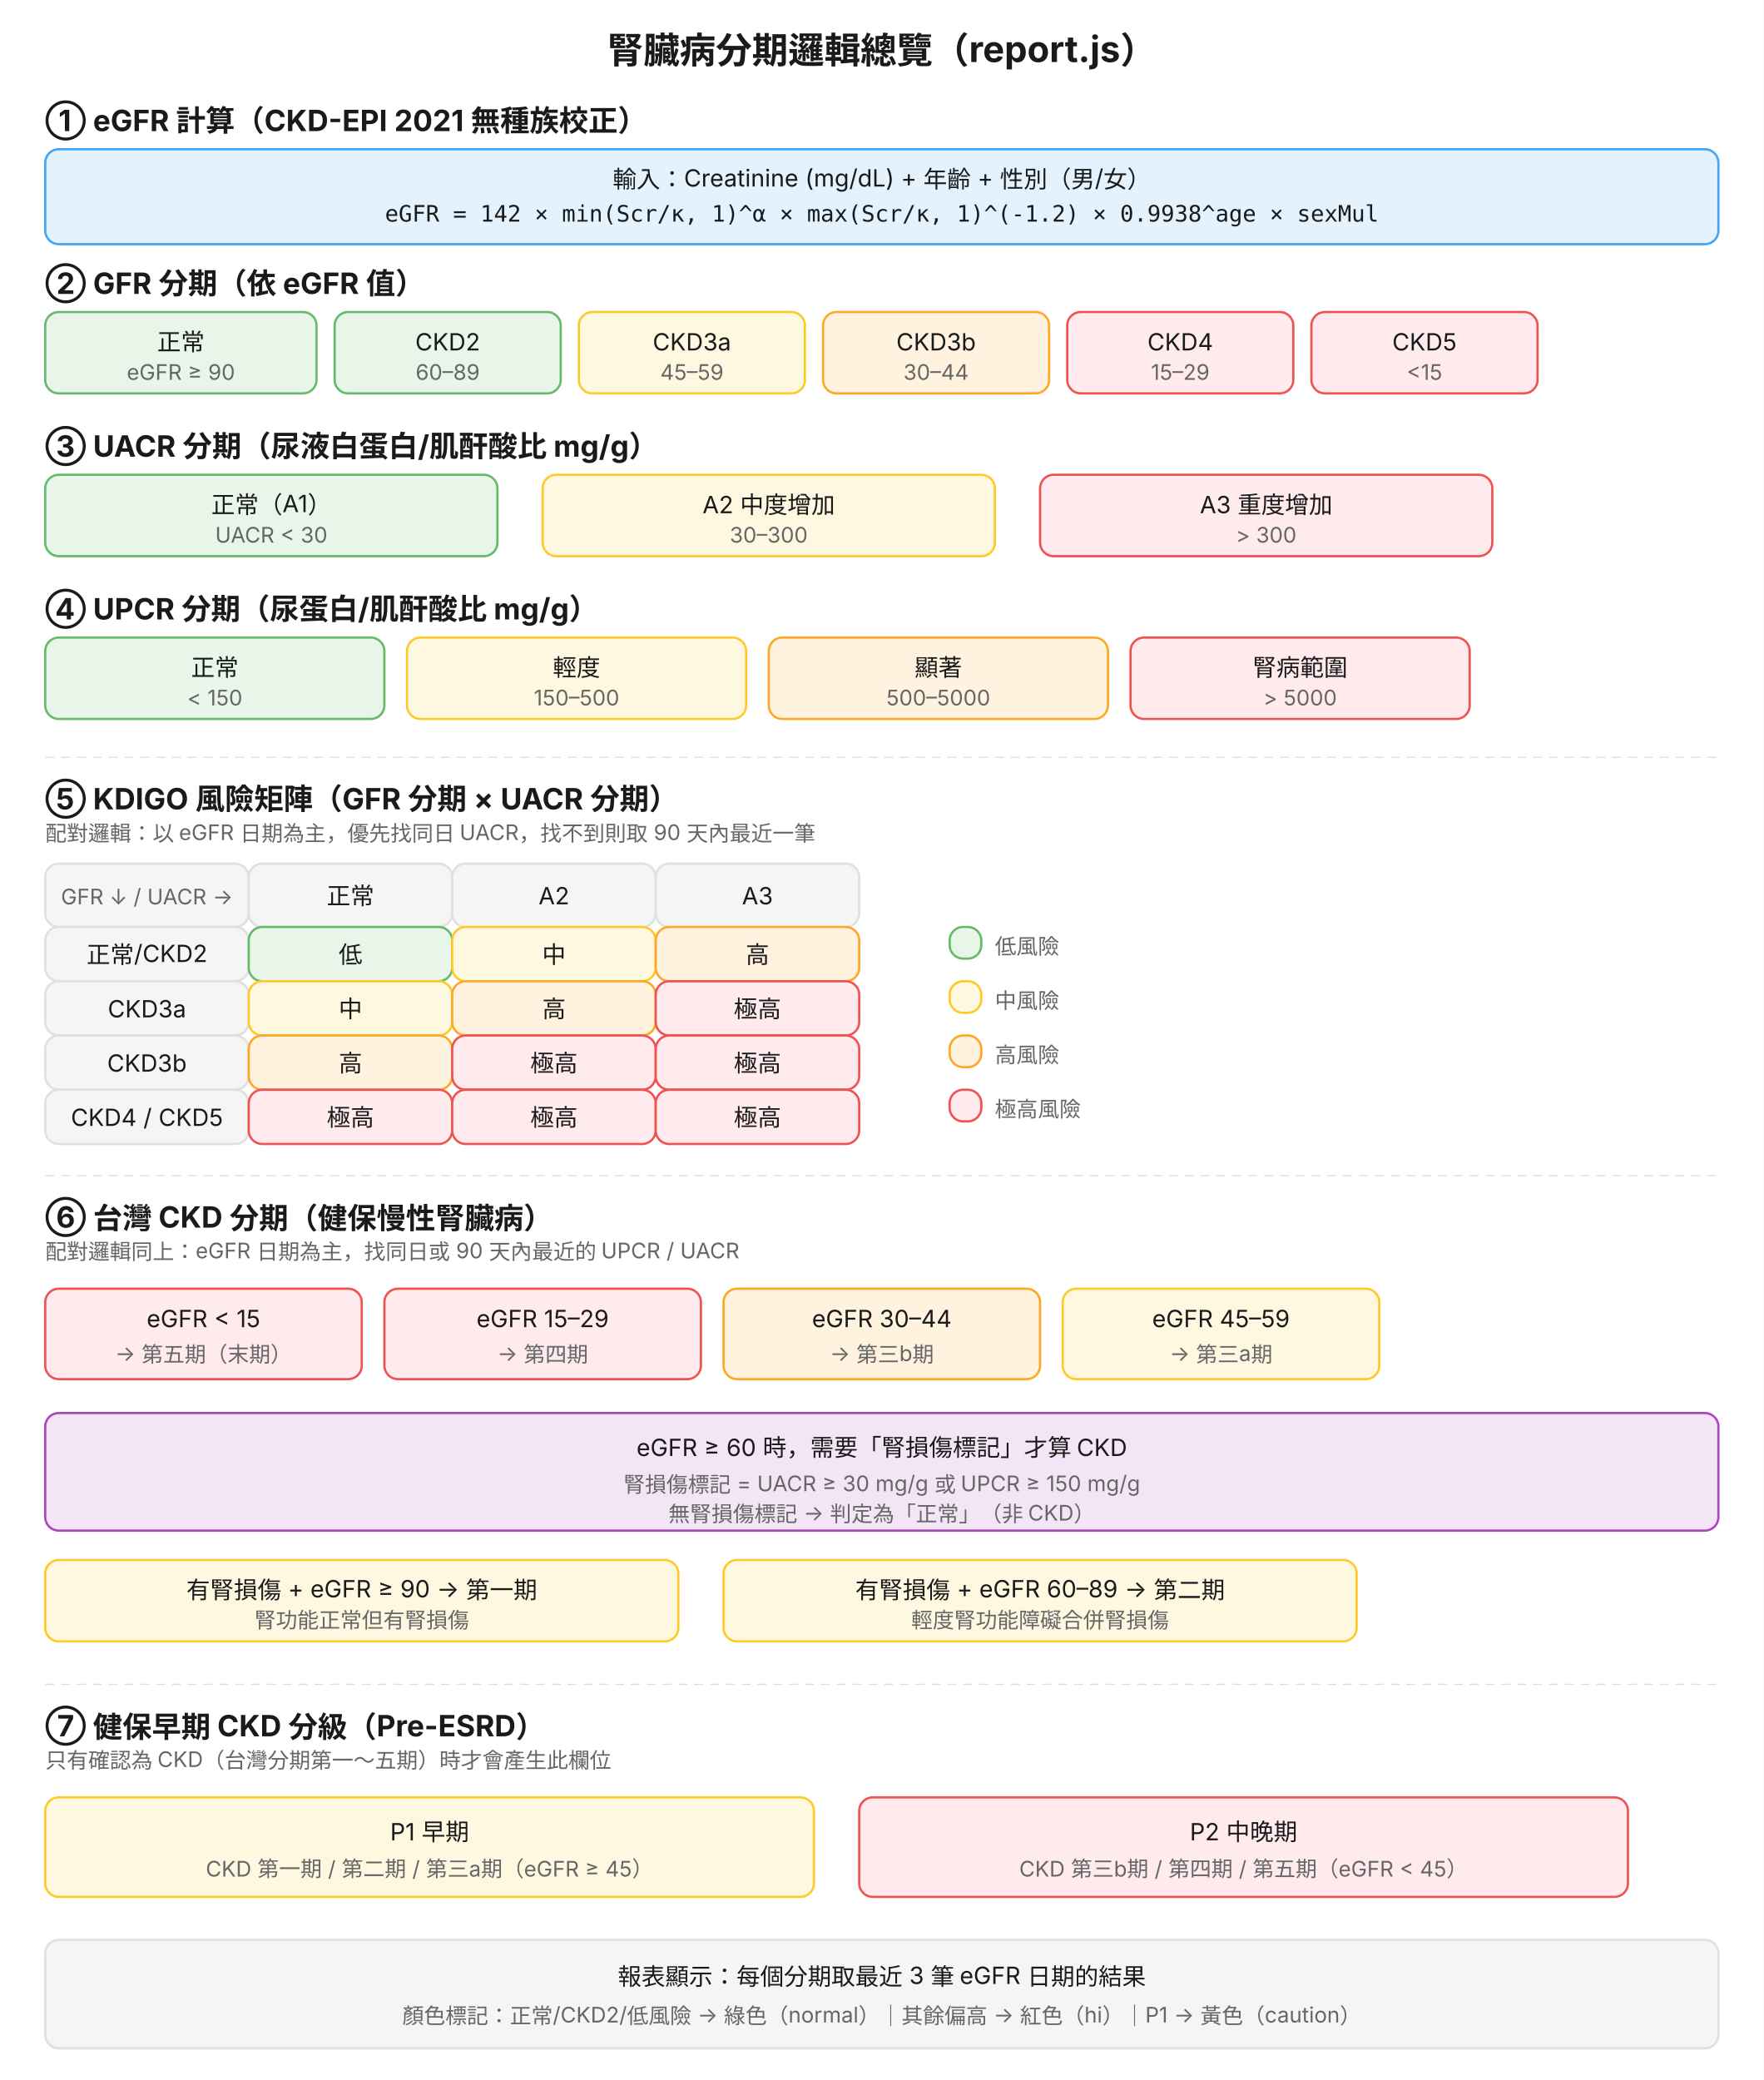
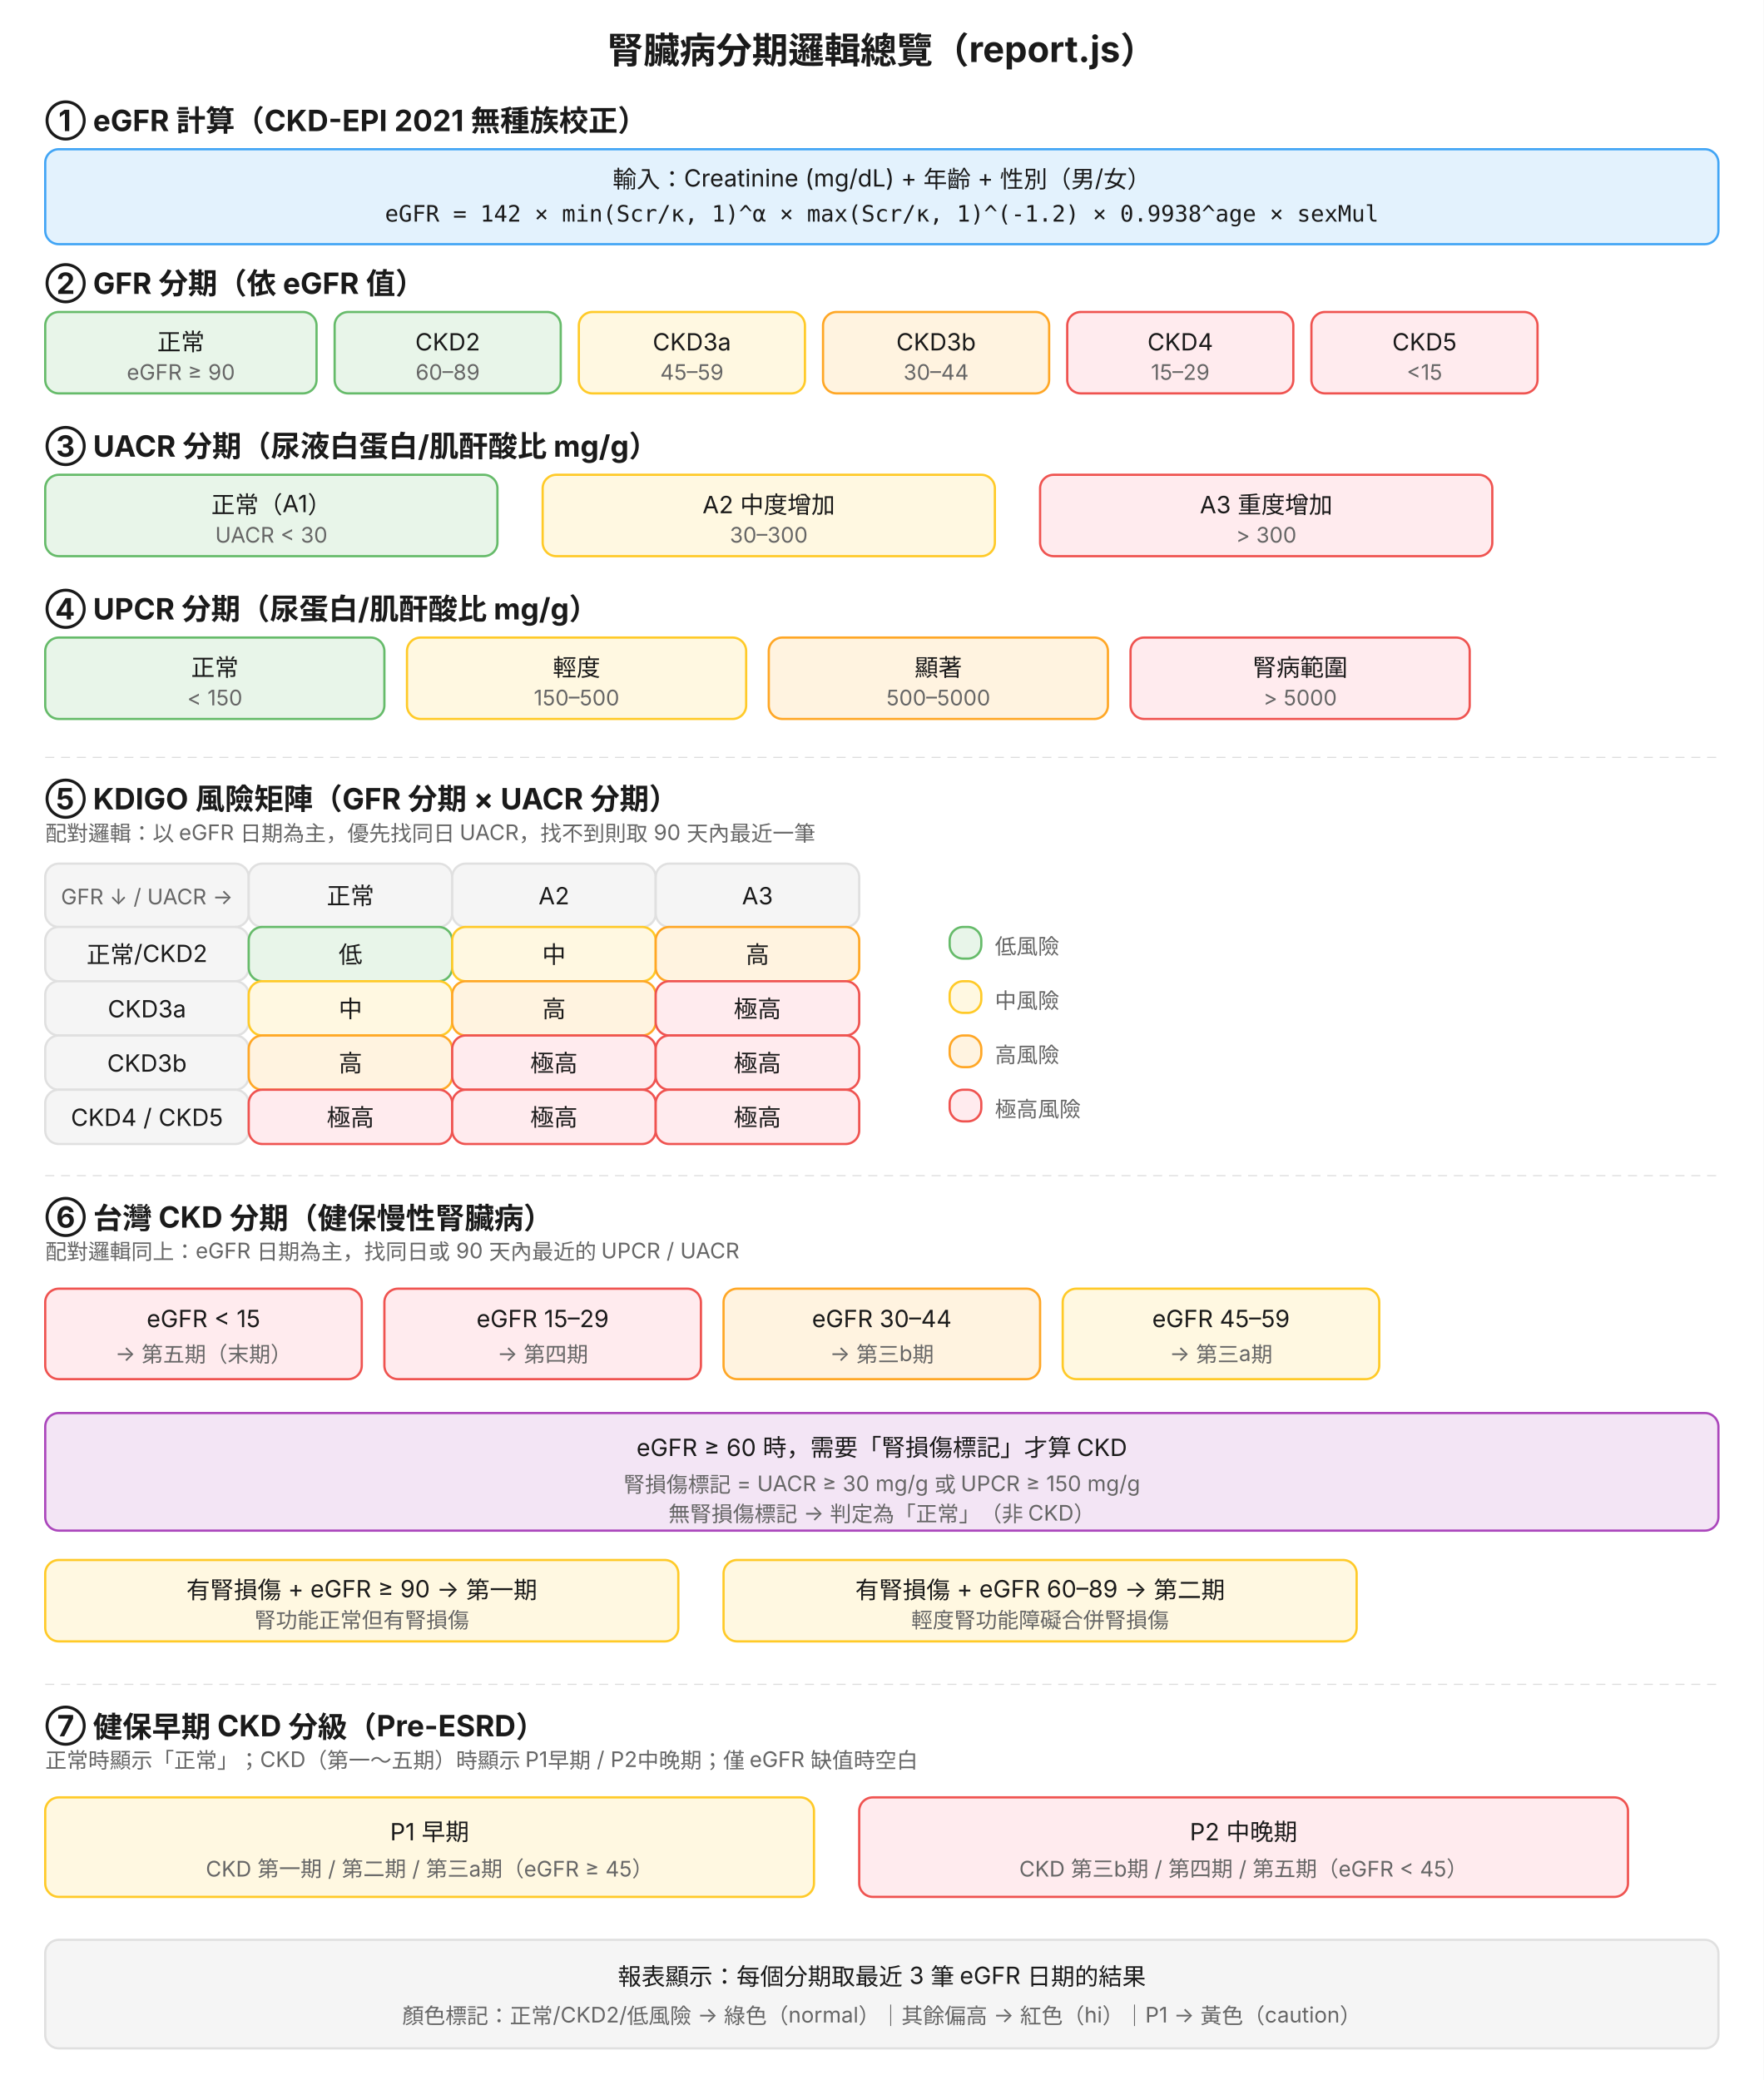
<svg xmlns="http://www.w3.org/2000/svg" viewBox="0 0 780 920" role="img" style="font-family: -apple-system, 'Microsoft JhengHei', sans-serif;">
  <style>
    .title { font-size: 16px; font-weight: 700; fill: #1a1a1a; }
    .section-title { font-size: 13px; font-weight: 700; fill: #1a1a1a; }
    .label { font-size: 10.5px; fill: #1a1a1a; }
    .sublabel { font-size: 9.5px; fill: #666; }
    .code { font-size: 10px; font-family: monospace; fill: #1a1a1a; }
    .box { rx: 6; fill: #f5f5f5; stroke: #e0e0e0; stroke-width: 1; }
    .box-green { fill: #e8f5e9; stroke: #66bb6a; }
    .box-yellow { fill: #fff8e1; stroke: #ffca28; }
    .box-orange { fill: #fff3e0; stroke: #ffa726; }
    .box-red { fill: #ffebee; stroke: #ef5350; }
    .box-blue { fill: #e3f2fd; stroke: #42a5f5; }
    .box-purple { fill: #f3e5f5; stroke: #ab47bc; }
    .divider { stroke: #ddd; stroke-width: 0.5; stroke-dasharray: 4,3; }
  </style>
  <rect x="0" y="0" width="780" height="920" fill="white" />
  <text x="390" y="28" text-anchor="middle" class="title">腎臟病分期邏輯總覽（report.js）</text>
  <text x="20" y="58" class="section-title">① eGFR 計算（CKD-EPI 2021 無種族校正）</text>
  <rect x="20" y="66" width="740" height="42" class="box box-blue" />
  <text x="390" y="83" text-anchor="middle" class="label">輸入：Creatinine (mg/dL) + 年齡 + 性別（男/女）</text>
  <text x="390" y="98" text-anchor="middle" class="code">eGFR = 142 × min(Scr/κ, 1)^α × max(Scr/κ, 1)^(-1.2) × 0.9938^age × sexMul</text>
  <text x="20" y="130" class="section-title">② GFR 分期（依 eGFR 值）</text>
  <rect x="20" y="138" width="120" height="36" class="box box-green" />
  <text x="80" y="155" text-anchor="middle" class="label">正常</text>
  <text x="80" y="168" text-anchor="middle" class="sublabel">eGFR ≥ 90</text>
  <rect x="148" y="138" width="100" height="36" class="box box-green" />
  <text x="198" y="155" text-anchor="middle" class="label">CKD2</text>
  <text x="198" y="168" text-anchor="middle" class="sublabel">60–89</text>
  <rect x="256" y="138" width="100" height="36" class="box box-yellow" />
  <text x="306" y="155" text-anchor="middle" class="label">CKD3a</text>
  <text x="306" y="168" text-anchor="middle" class="sublabel">45–59</text>
  <rect x="364" y="138" width="100" height="36" class="box box-orange" />
  <text x="414" y="155" text-anchor="middle" class="label">CKD3b</text>
  <text x="414" y="168" text-anchor="middle" class="sublabel">30–44</text>
  <rect x="472" y="138" width="100" height="36" class="box box-red" />
  <text x="522" y="155" text-anchor="middle" class="label">CKD4</text>
  <text x="522" y="168" text-anchor="middle" class="sublabel">15–29</text>
  <rect x="580" y="138" width="100" height="36" class="box box-red" />
  <text x="630" y="155" text-anchor="middle" class="label">CKD5</text>
  <text x="630" y="168" text-anchor="middle" class="sublabel">&lt;15</text>
  <text x="20" y="202" class="section-title">③ UACR 分期（尿液白蛋白/肌酐酸比 mg/g）</text>
  <rect x="20" y="210" width="200" height="36" class="box box-green" />
  <text x="120" y="227" text-anchor="middle" class="label">正常（A1）</text>
  <text x="120" y="240" text-anchor="middle" class="sublabel">UACR &lt; 30</text>
  <rect x="240" y="210" width="200" height="36" class="box box-yellow" />
  <text x="340" y="227" text-anchor="middle" class="label">A2 中度增加</text>
  <text x="340" y="240" text-anchor="middle" class="sublabel">30–300</text>
  <rect x="460" y="210" width="200" height="36" class="box box-red" />
  <text x="560" y="227" text-anchor="middle" class="label">A3 重度增加</text>
  <text x="560" y="240" text-anchor="middle" class="sublabel">&gt; 300</text>
  <text x="20" y="274" class="section-title">④ UPCR 分期（尿蛋白/肌酐酸比 mg/g）</text>
  <rect x="20" y="282" width="150" height="36" class="box box-green" />
  <text x="95" y="299" text-anchor="middle" class="label">正常</text>
  <text x="95" y="312" text-anchor="middle" class="sublabel">&lt; 150</text>
  <rect x="180" y="282" width="150" height="36" class="box box-yellow" />
  <text x="255" y="299" text-anchor="middle" class="label">輕度</text>
  <text x="255" y="312" text-anchor="middle" class="sublabel">150–500</text>
  <rect x="340" y="282" width="150" height="36" class="box box-orange" />
  <text x="415" y="299" text-anchor="middle" class="label">顯著</text>
  <text x="415" y="312" text-anchor="middle" class="sublabel">500–5000</text>
  <rect x="500" y="282" width="150" height="36" class="box box-red" />
  <text x="575" y="299" text-anchor="middle" class="label">腎病範圍</text>
  <text x="575" y="312" text-anchor="middle" class="sublabel">&gt; 5000</text>
  <line x1="20" y1="335" x2="760" y2="335" class="divider" />
  <text x="20" y="358" class="section-title">⑤ KDIGO 風險矩陣（GFR 分期 × UACR 分期）</text>
  <text x="20" y="372" class="sublabel">配對邏輯：以 eGFR 日期為主，優先找同日 UACR，找不到則取 90 天內最近一筆</text>
  <rect x="20" y="382" width="90" height="28" class="box" />
  <text x="65" y="400" text-anchor="middle" class="sublabel">GFR ↓ / UACR →</text>
  <rect x="110" y="382" width="90" height="28" class="box" />
  <text x="155" y="400" text-anchor="middle" class="label">正常</text>
  <rect x="200" y="382" width="90" height="28" class="box" />
  <text x="245" y="400" text-anchor="middle" class="label">A2</text>
  <rect x="290" y="382" width="90" height="28" class="box" />
  <text x="335" y="400" text-anchor="middle" class="label">A3</text>
  <rect x="20" y="410" width="90" height="24" class="box" />
  <text x="65" y="426" text-anchor="middle" class="label">正常/CKD2</text>
  <rect x="110" y="410" width="90" height="24" class="box box-green" />
  <text x="155" y="426" text-anchor="middle" class="label">低</text>
  <rect x="200" y="410" width="90" height="24" class="box box-yellow" />
  <text x="245" y="426" text-anchor="middle" class="label">中</text>
  <rect x="290" y="410" width="90" height="24" class="box box-orange" />
  <text x="335" y="426" text-anchor="middle" class="label">高</text>
  <rect x="20" y="434" width="90" height="24" class="box" />
  <text x="65" y="450" text-anchor="middle" class="label">CKD3a</text>
  <rect x="110" y="434" width="90" height="24" class="box box-yellow" />
  <text x="155" y="450" text-anchor="middle" class="label">中</text>
  <rect x="200" y="434" width="90" height="24" class="box box-orange" />
  <text x="245" y="450" text-anchor="middle" class="label">高</text>
  <rect x="290" y="434" width="90" height="24" class="box box-red" />
  <text x="335" y="450" text-anchor="middle" class="label">極高</text>
  <rect x="20" y="458" width="90" height="24" class="box" />
  <text x="65" y="474" text-anchor="middle" class="label">CKD3b</text>
  <rect x="110" y="458" width="90" height="24" class="box box-orange" />
  <text x="155" y="474" text-anchor="middle" class="label">高</text>
  <rect x="200" y="458" width="90" height="24" class="box box-red" />
  <text x="245" y="474" text-anchor="middle" class="label">極高</text>
  <rect x="290" y="458" width="90" height="24" class="box box-red" />
  <text x="335" y="474" text-anchor="middle" class="label">極高</text>
  <rect x="20" y="482" width="90" height="24" class="box" />
  <text x="65" y="498" text-anchor="middle" class="label">CKD4 / CKD5</text>
  <rect x="110" y="482" width="90" height="24" class="box box-red" />
  <text x="155" y="498" text-anchor="middle" class="label">極高</text>
  <rect x="200" y="482" width="90" height="24" class="box box-red" />
  <text x="245" y="498" text-anchor="middle" class="label">極高</text>
  <rect x="290" y="482" width="90" height="24" class="box box-red" />
  <text x="335" y="498" text-anchor="middle" class="label">極高</text>
  <rect x="420" y="410" width="14" height="14" class="box box-green" />
  <text x="440" y="422" class="sublabel">低風險</text>
  <rect x="420" y="434" width="14" height="14" class="box box-yellow" />
  <text x="440" y="446" class="sublabel">中風險</text>
  <rect x="420" y="458" width="14" height="14" class="box box-orange" />
  <text x="440" y="470" class="sublabel">高風險</text>
  <rect x="420" y="482" width="14" height="14" class="box box-red" />
  <text x="440" y="494" class="sublabel">極高風險</text>
  <line x1="20" y1="520" x2="760" y2="520" class="divider" />
  <text x="20" y="543" class="section-title">⑥ 台灣 CKD 分期（健保慢性腎臟病）</text>
  <text x="20" y="557" class="sublabel">配對邏輯同上：eGFR 日期為主，找同日或 90 天內最近的 UPCR / UACR</text>
  <rect x="20" y="570" width="140" height="40" class="box box-red" />
  <text x="90" y="587" text-anchor="middle" class="label">eGFR &lt; 15</text>
  <text x="90" y="602" text-anchor="middle" class="sublabel">→ 第五期（末期）</text>
  <rect x="170" y="570" width="140" height="40" class="box box-red" />
  <text x="240" y="587" text-anchor="middle" class="label">eGFR 15–29</text>
  <text x="240" y="602" text-anchor="middle" class="sublabel">→ 第四期</text>
  <rect x="320" y="570" width="140" height="40" class="box box-orange" />
  <text x="390" y="587" text-anchor="middle" class="label">eGFR 30–44</text>
  <text x="390" y="602" text-anchor="middle" class="sublabel">→ 第三b期</text>
  <rect x="470" y="570" width="140" height="40" class="box box-yellow" />
  <text x="540" y="587" text-anchor="middle" class="label">eGFR 45–59</text>
  <text x="540" y="602" text-anchor="middle" class="sublabel">→ 第三a期</text>
  <rect x="20" y="625" width="740" height="52" class="box box-purple" />
  <text x="390" y="644" text-anchor="middle" class="label">eGFR ≥ 60 時，需要「腎損傷標記」才算 CKD</text>
  <text x="390" y="660" text-anchor="middle" class="sublabel">腎損傷標記 = UACR ≥ 30 mg/g 或 UPCR ≥ 150 mg/g</text>
  <text x="390" y="673" text-anchor="middle" class="sublabel">無腎損傷標記 → 判定為「正常」（非 CKD）</text>
  <rect x="20" y="690" width="280" height="36" class="box box-yellow" />
  <text x="160" y="707" text-anchor="middle" class="label">有腎損傷 + eGFR ≥ 90 → 第一期</text>
  <text x="160" y="720" text-anchor="middle" class="sublabel">腎功能正常但有腎損傷</text>
  <rect x="320" y="690" width="280" height="36" class="box box-yellow" />
  <text x="460" y="707" text-anchor="middle" class="label">有腎損傷 + eGFR 60–89 → 第二期</text>
  <text x="460" y="720" text-anchor="middle" class="sublabel">輕度腎功能障礙合併腎損傷</text>
  <line x1="20" y1="745" x2="760" y2="745" class="divider" />
  <text x="20" y="768" class="section-title">⑦ 健保早期 CKD 分級（Pre-ESRD）</text>
-   <text x="20" y="782" class="sublabel">只有確認為 CKD（台灣分期第一～五期）時才會產生此欄位</text>
+   <text x="20" y="782" class="sublabel">正常時顯示「正常」；CKD（第一～五期）時顯示 P1早期 / P2中晚期；僅 eGFR 缺值時空白</text>
  <rect x="20" y="795" width="340" height="44" class="box box-yellow" />
  <text x="190" y="814" text-anchor="middle" class="label">P1 早期</text>
  <text x="190" y="830" text-anchor="middle" class="sublabel">CKD 第一期 / 第二期 / 第三a期（eGFR ≥ 45）</text>
  <rect x="380" y="795" width="340" height="44" class="box box-red" />
  <text x="550" y="814" text-anchor="middle" class="label">P2 中晚期</text>
  <text x="550" y="830" text-anchor="middle" class="sublabel">CKD 第三b期 / 第四期 / 第五期（eGFR &lt; 45）</text>
  <rect x="20" y="858" width="740" height="48" class="box" />
  <text x="390" y="878" text-anchor="middle" class="label">報表顯示：每個分期取最近 3 筆 eGFR 日期的結果</text>
  <text x="390" y="895" text-anchor="middle" class="sublabel">顏色標記：正常/CKD2/低風險 → 綠色（normal）｜其餘偏高 → 紅色（hi）｜P1 → 黃色（caution）</text>
</svg>
